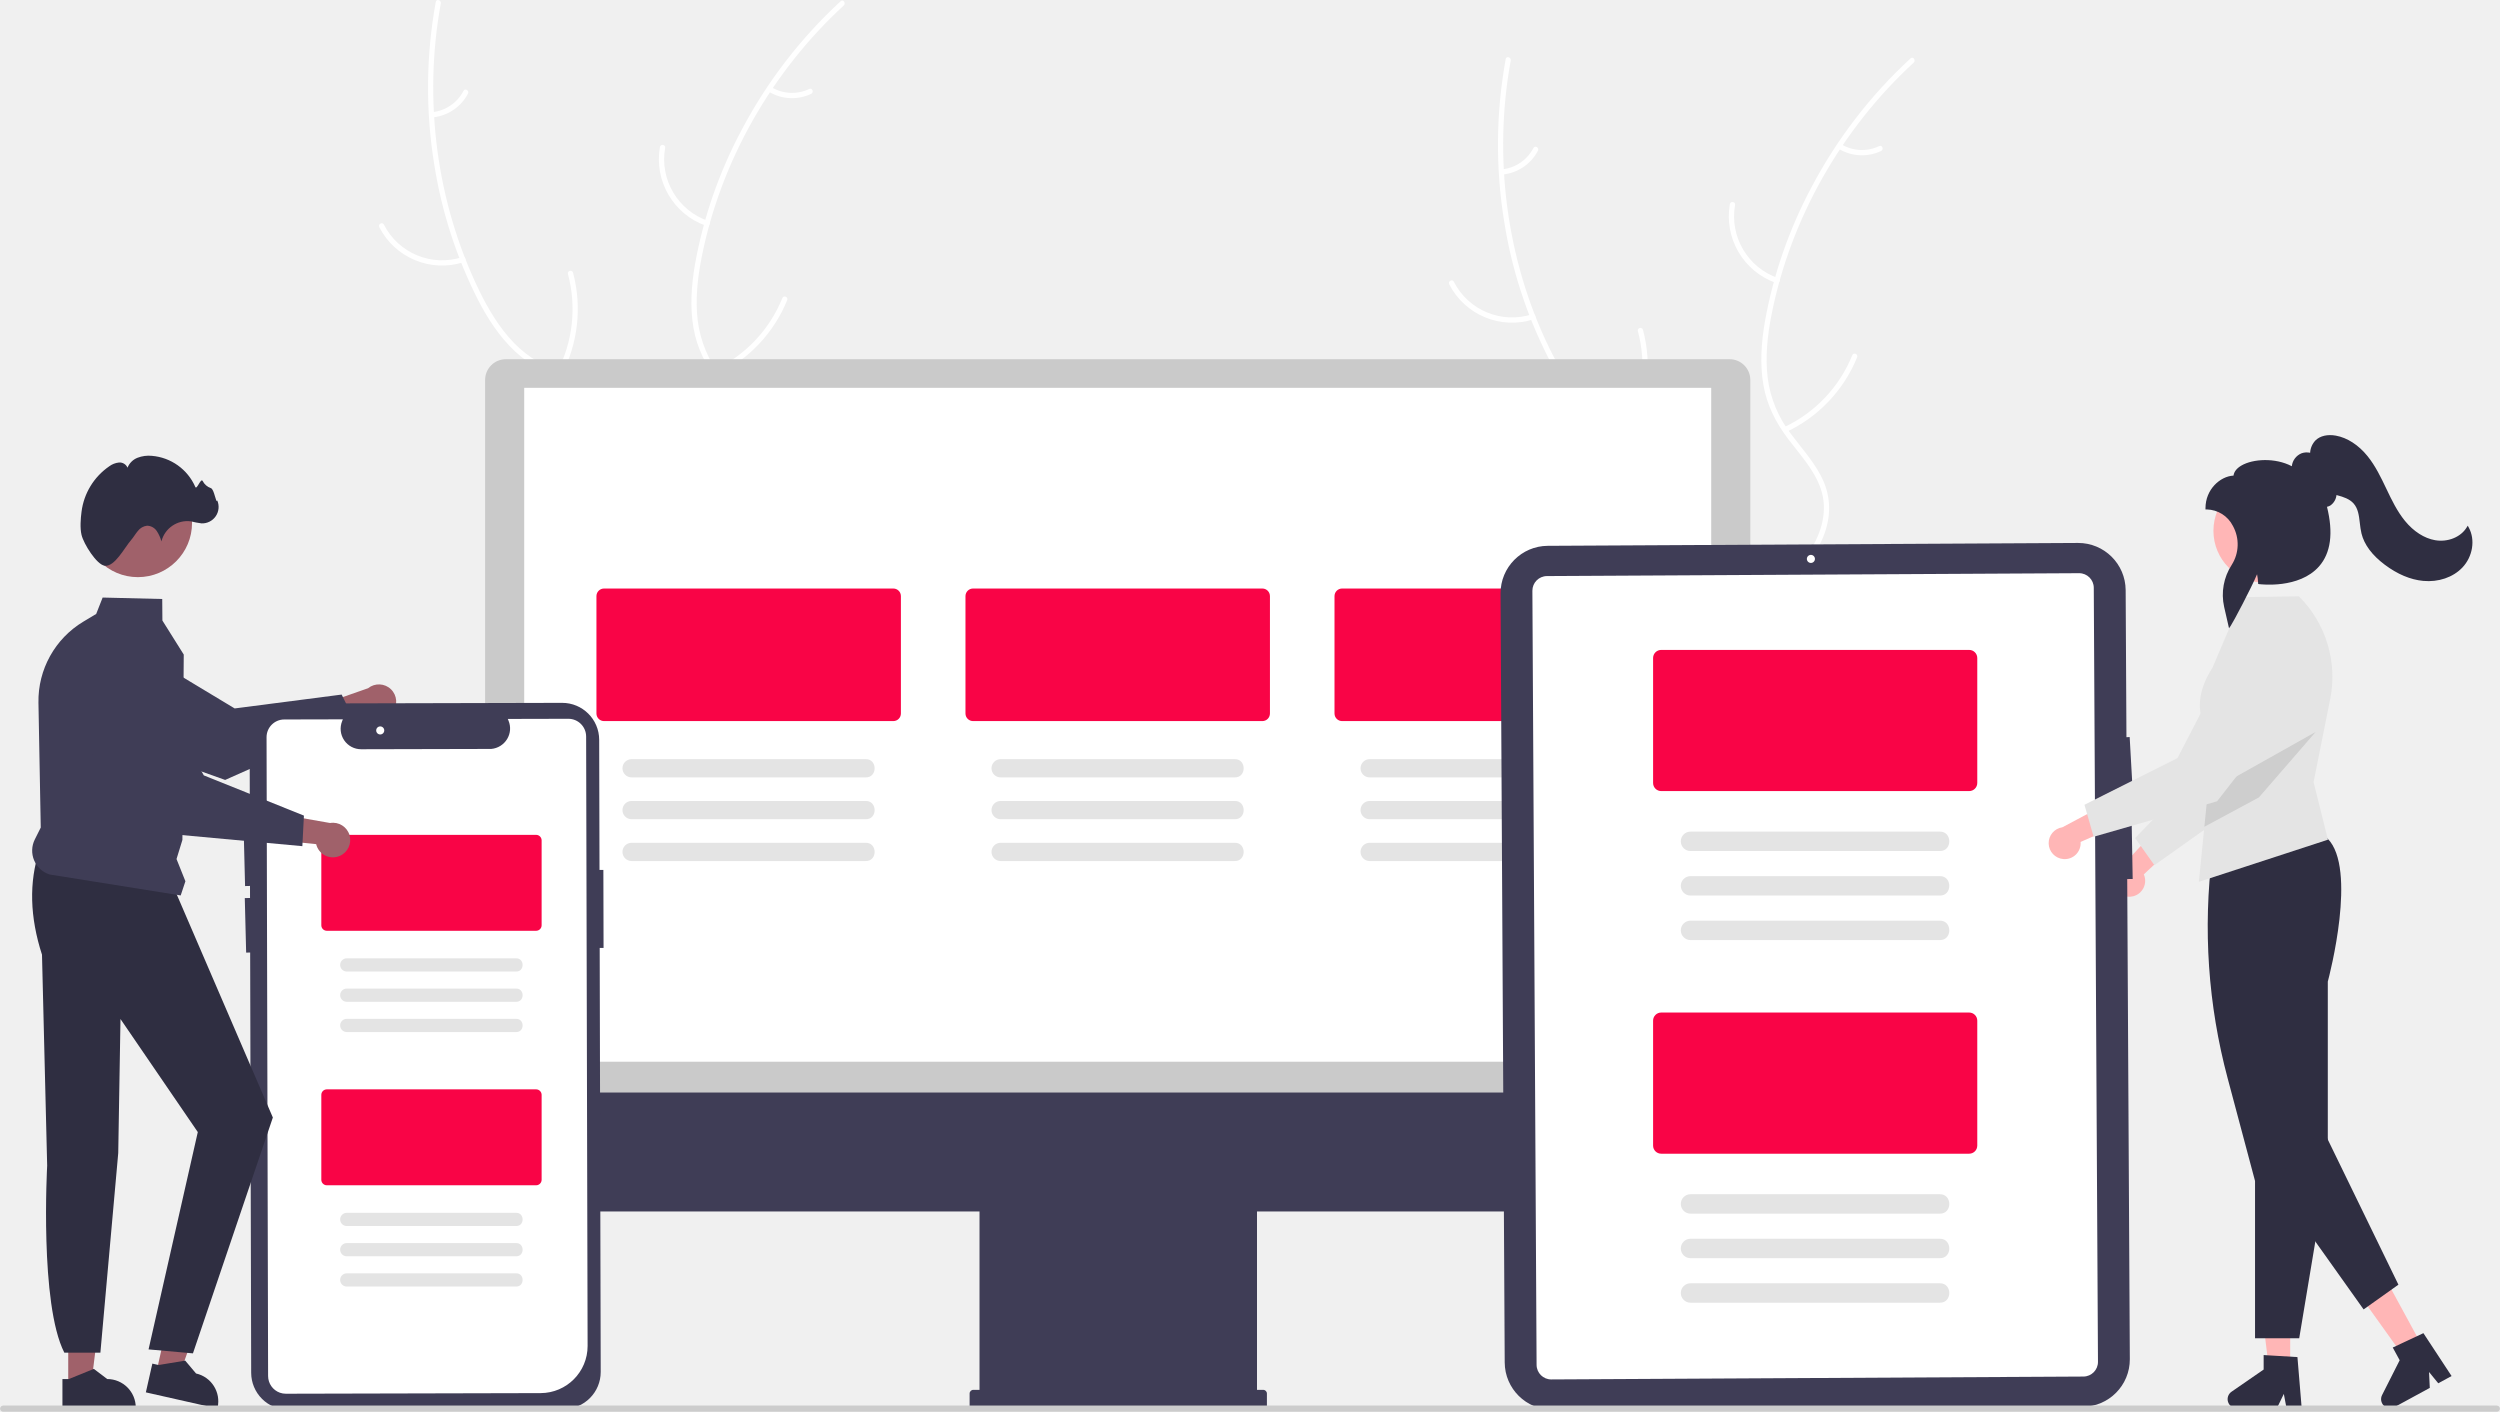
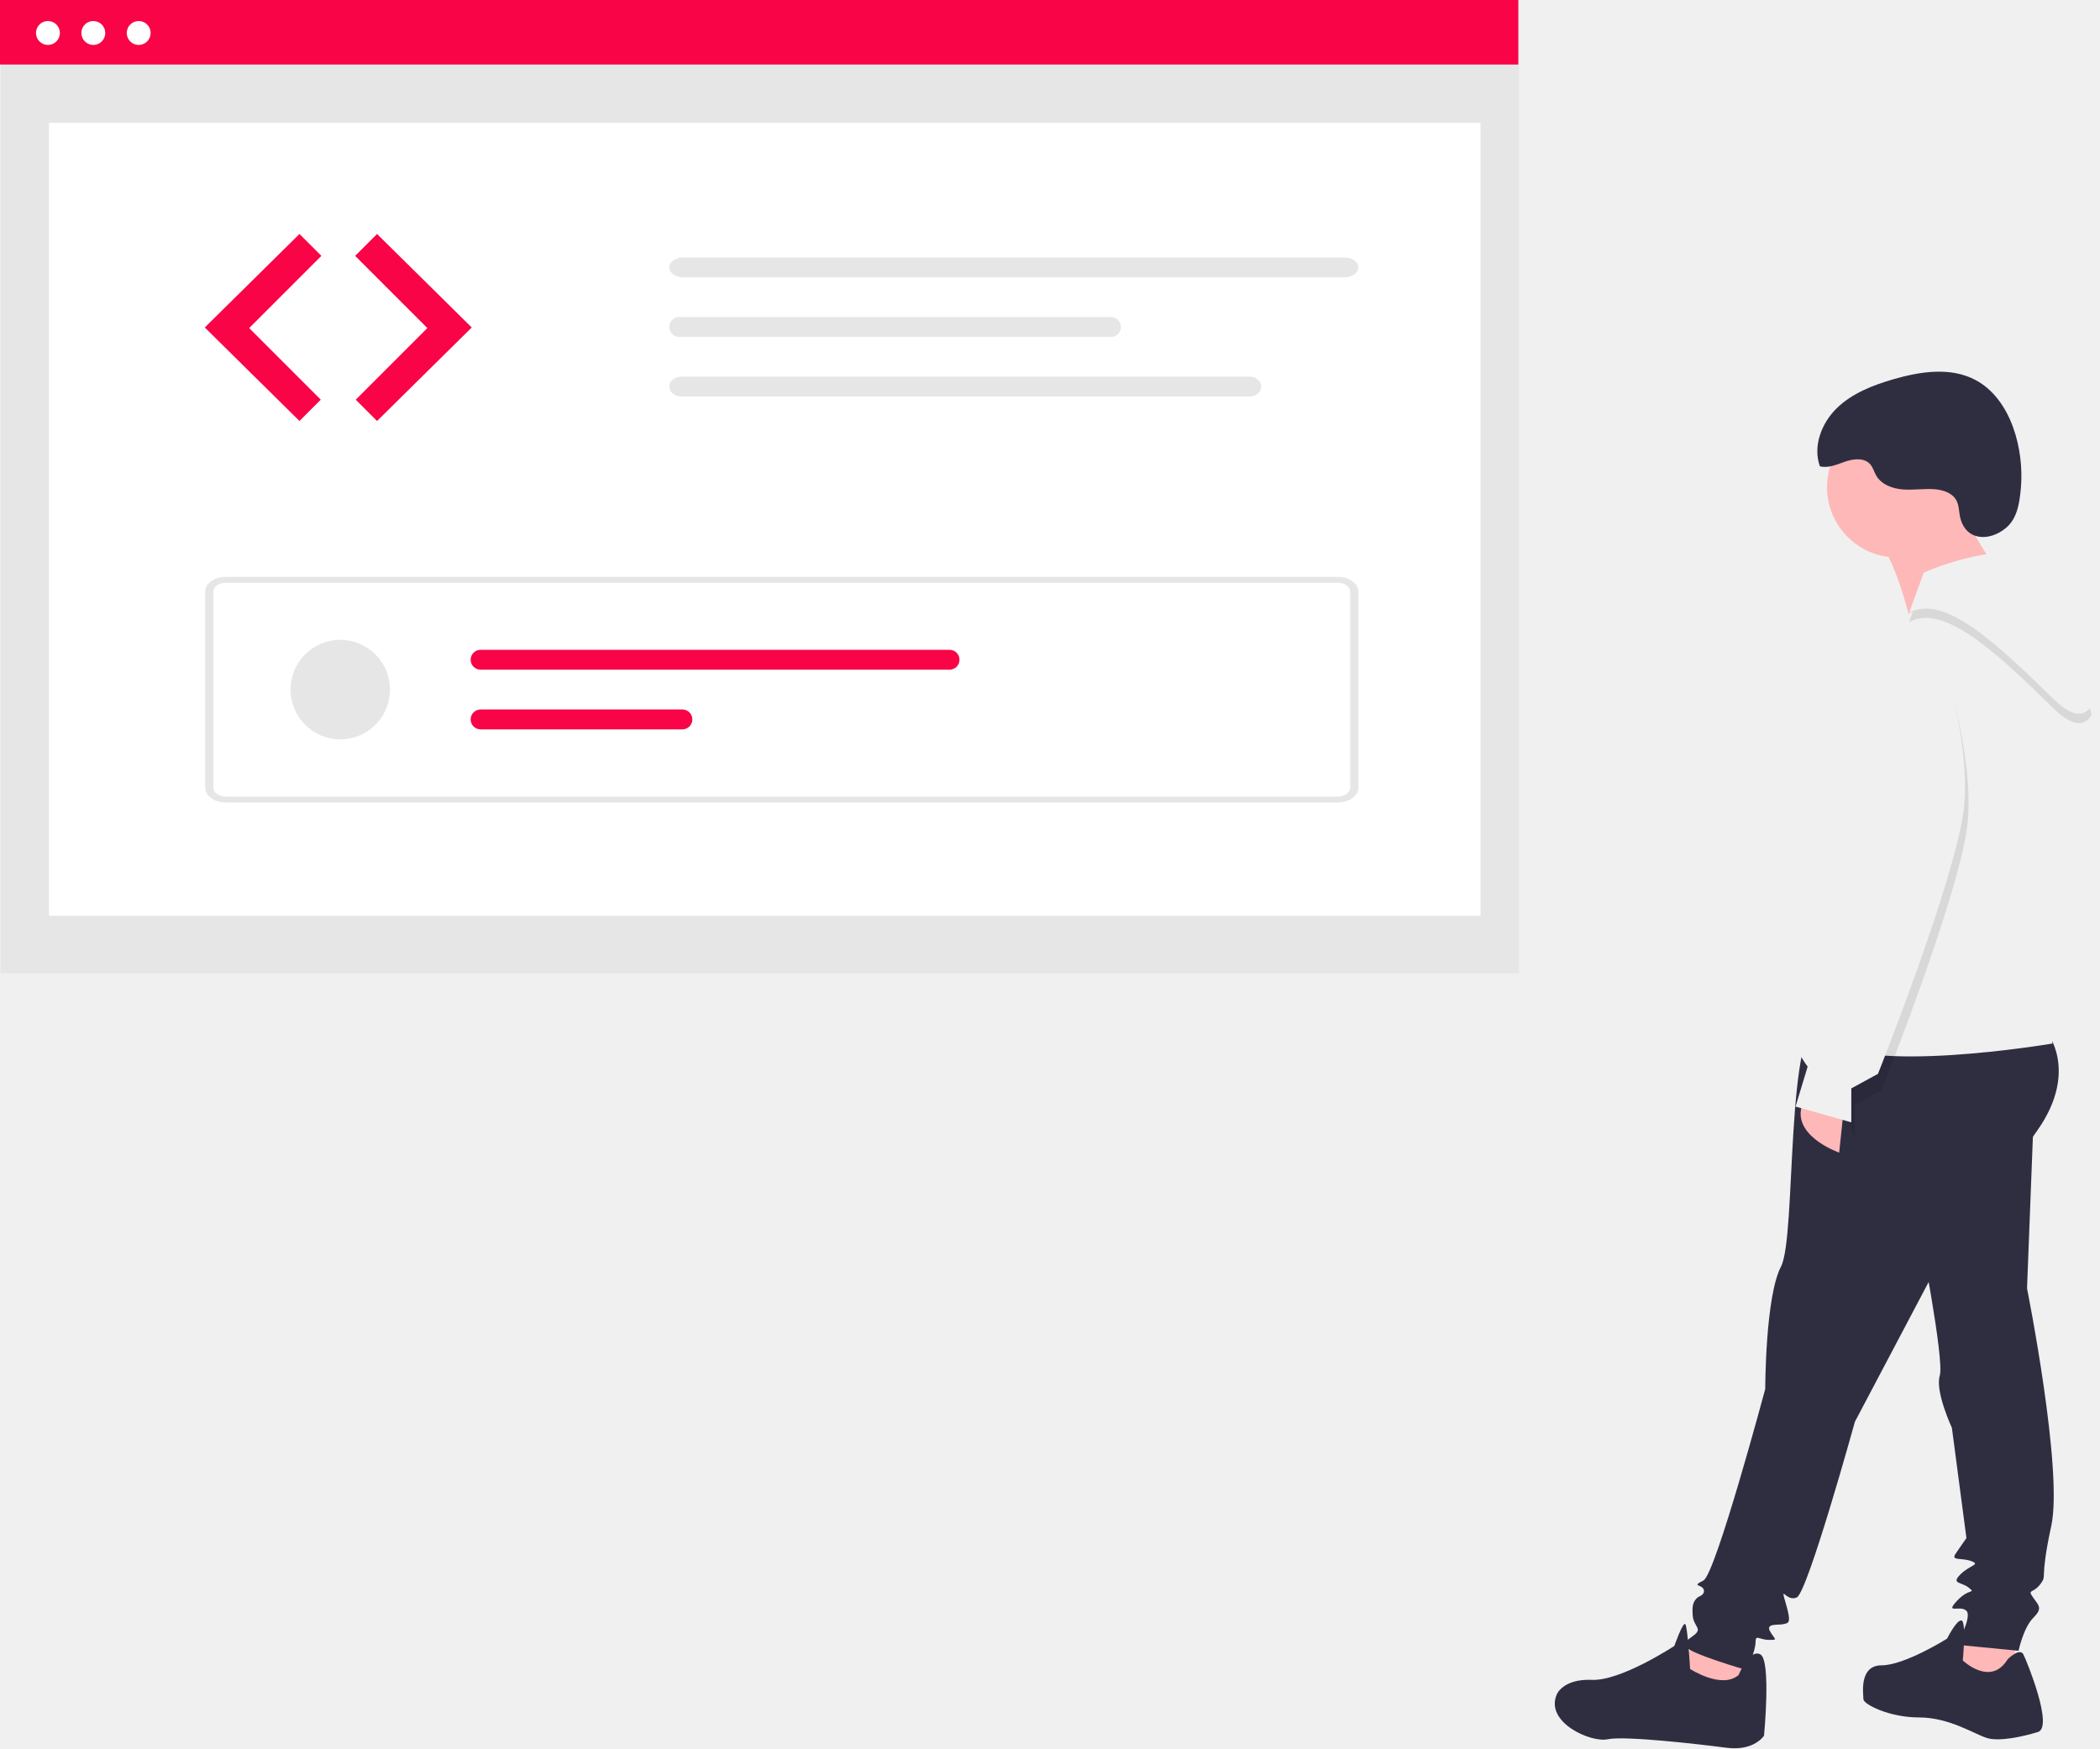
- <svg xmlns="http://www.w3.org/2000/svg" id="fea1fc4e-769a-4b20-9f11-50e93fd8b410" data-name="Layer 1" width="962.675" height="543.621" viewBox="0 0 962.675 543.621">
-   <path d="M940.042,523.326a6.126,6.126,0,0,0,4.134-8.435l15.899-14.87L949.076,497.378l-13.412,14.526a6.159,6.159,0,0,0,4.378,11.422Z" transform="translate(-118.6623 -178.1894)" fill="#ffb6b6" />
-   <path d="M948.255,511.348l-7.415-10.455L968.692,472.087l6.467-45.407a15.445,15.445,0,0,1,20.223-12.458h0a15.461,15.461,0,0,1,9.703,19.569l-16.5,48.954Z" transform="translate(-118.6623 -178.1894)" fill="#e4e4e4" />
-   <polygon points="881.887 526.632 873.656 526.632 869.74 494.882 881.889 494.883 881.887 526.632" fill="#ffb6b6" />
-   <path d="M1004.978,720.451H999.137l-1.043-5.514-2.67,5.514H979.933a3.482,3.482,0,0,1-1.979-6.348l12.371-8.544v-5.575l13.012.777Z" transform="translate(-118.6623 -178.1894)" fill="#2f2e41" />
-   <polygon points="932.67 518.256 925.44 522.19 906.825 496.174 917.496 490.367 932.67 518.256" fill="#ffb6b6" />
-   <path d="M1062.692,708.057l-5.13,2.792-3.551-4.345.29,6.12-13.607,7.404a3.482,3.482,0,0,1-4.772-4.63l6.783-13.418-2.665-4.897,11.801-5.537Z" transform="translate(-118.6623 -178.1894)" fill="#2f2e41" />
-   <path d="M1004.018,693.516H987.007v-60.575l-10.531-39.492a226.076,226.076,0,0,1-5.915-86.689l.015-.119.091-.077c.27-.227,27.224-22.514,44.273-5.465,11.492,11.492.694,52.815.089,55.083v71.236Z" transform="translate(-118.6623 -178.1894)" fill="#2f2e41" />
-   <path d="M1003.976,407.896l-.09-.09-21.69.33-11.58,27.18c-10.72,16.65-.47,26.12.25,27.62l-2.05,20.43-1.32,13.18-2.12,21.22,49.71-16.24-5.53-22.15,6.39-31.95A43.698,43.698,0,0,0,1003.976,407.896Z" transform="translate(-118.6623 -178.1894)" fill="#e4e4e4" />
-   <polygon points="875.207 455.064 910.153 504.218 923.558 494.687 894.373 434.711 875.207 455.064" fill="#2f2e41" />
-   <circle cx="872.352" cy="204.4" r="20.024" fill="#ffb6b6" />
-   <polygon points="891.664 281.866 869.824 307.066 848.834 318.356 850.154 305.176 862.514 298.236 891.664 281.866" opacity="0.1" />
-   <path d="M976.989,420.115l-1.879-8.233a21.161,21.161,0,0,1,2.92-16.179,14.708,14.708,0,0,0,.452-15.007,11.542,11.542,0,0,0-10.056-6.334h-.5v-.5c0-7.18,5.596-12.248,10.798-12.539.188-1.494,1.247-2.833,3.091-3.897,4.405-2.54,12.921-3.09,19.356.294a6.101,6.101,0,0,1,3.766-4.992,6.018,6.018,0,0,1,3.289-.189,7.448,7.448,0,0,1,2.092-4.799c1.776-1.722,4.626-2.376,7.82-1.799,4.386.796,8.708,3.59,12.172,7.868,3.071,3.793,5.203,8.263,7.265,12.586,2.027,4.251,4.124,8.647,7.163,12.37,3.329,4.078,7.454,6.72,11.615,7.439,4.853.84,9.834-1.158,12.113-4.857l.453-.734.412.758c2.561,4.705,1.513,11.17-2.491,15.373-3.591,3.769-9.226,5.689-15.069,5.131-4.947-.47-9.937-2.573-14.831-6.248-4.861-3.65-7.868-7.686-8.936-11.994a32.501,32.501,0,0,1-.642-4.043c-.331-2.849-.643-5.54-2.396-7.52-1.575-1.781-4.012-2.552-6.173-3.135l-.424-.114a5.542,5.542,0,0,1-2.362,4.025,3.998,3.998,0,0,1-1.291.497c2.506,10.085,1.476,17.807-3.065,22.955-7.665,8.691-22.392,6.903-23.016,6.824l-.415-.054-.021-.417a23.242,23.242,0,0,0-.41-3.336c-2.109,5.083-9.206,18.522-10.155,19.878Z" transform="translate(-118.6623 -178.1894)" fill="#2f2e41" />
-   <path d="M269.844,452.448a6.618,6.618,0,0,1-10.136.478l-21.566,9.379,2.101-12.039,20.157-7.061a6.653,6.653,0,0,1,9.444,9.243Z" transform="translate(-118.6623 -178.1894)" fill="#a0616a" />
-   <path d="M255.453,456.207l-50.089,22.312-.107-.038-57.089-20.344a18.804,18.804,0,0,1-8.433-24.393h0a18.784,18.784,0,0,1,26.807-8.35l42.485,25.593,41.197-5.339Z" transform="translate(-118.6623 -178.1894)" fill="#3f3d56" />
-   <path d="M276.438,309.304c-18.936-41.884-18.238-94.975,11.15-130.319A211.783,211.783,0,0,0,363.389,303.067c15.13,11.947,33.202,23.659,37.335,42.488,2.572,11.716-1.073,24.109-7.376,34.314-6.303,10.206-15.088,18.602-23.773,26.875l-.974,2.831C330.809,383.411,295.374,351.188,276.438,309.304Z" transform="translate(-118.6623 -178.1894)" fill="#f0f0f0" />
-   <path d="M288.406,179.496c-6.763,37.034-1.739,76.468,14.7,110.398,3.554,7.336,7.798,14.468,13.479,20.367a44.709,44.709,0,0,0,20.299,11.901c7.147,2.087,14.7,3.394,21.216,7.182,6.868,3.993,11.13,10.692,12.79,18.375,2.032,9.4.564,18.97-1.196,28.278-1.954,10.335-4.148,21.039-1.316,31.428.343,1.259-1.63,1.718-1.973.461-4.927-18.076,4.652-35.903,3.313-54.077-.625-8.48-3.809-16.823-11.08-21.736-6.358-4.296-14.145-5.651-21.401-7.701-7.618-2.153-14.46-5.442-20.281-10.897-5.955-5.58-10.487-12.562-14.213-19.774a175.619,175.619,0,0,1-16.873-52.231,184.227,184.227,0,0,1,.598-62.572c.234-1.279,2.168-.673,1.936.598Z" transform="translate(-118.6623 -178.1894)" fill="#fff" />
-   <path d="M297.181,279.148a27.158,27.158,0,0,1-32.472-13.503c-.589-1.163,1.19-2.133,1.78-.969a25.148,25.148,0,0,0,30.231,12.499c1.24-.404,1.693,1.571.461,1.973Z" transform="translate(-118.6623 -178.1894)" fill="#fff" />
-   <path d="M333.121,321.582a52.346,52.346,0,0,0,4.234-37.912c-.339-1.26,1.635-1.719,1.973-.461a54.447,54.447,0,0,1-4.486,39.442c-.611,1.154-2.329.079-1.721-1.069Z" transform="translate(-118.6623 -178.1894)" fill="#fff" />
-   <path d="M285.106,221.389a15.373,15.373,0,0,0,12.047-8.225c.596-1.161,2.313-.085,1.721,1.069a17.227,17.227,0,0,1-13.307,9.129,1.047,1.047,0,0,1-1.217-.756,1.018,1.018,0,0,1,.756-1.217Z" transform="translate(-118.6623 -178.1894)" fill="#fff" />
-   <path d="M443.219,179.395c-.352.736-.704,1.472-1.047,2.222a202.452,202.452,0,0,0-11.557,30.74c-.246.811-.483,1.637-.705,2.454a213.431,213.431,0,0,0-6.483,78.311,207.267,207.267,0,0,0,5.623,30.986c3.671,14.047,8.768,28.985,7.618,43.011a35.555,35.555,0,0,1-.582,4.362L372.131,410.546c-.19.016-.372.047-.562.063l-2.482,1.676c-.174-.515-.343-1.053-.516-1.568-.102-.298-.19-.605-.292-.904-.063-.202-.126-.404-.195-.582-.021-.067-.042-.135-.055-.187-.069-.178-.114-.351-.174-.515q-1.43-4.506-2.802-9.048c-.009-.015-.009-.015-.004-.038-6.909-23.088-11.951-46.956-13.21-70.83-.038-.718-.085-1.451-.093-2.187a197.78,197.78,0,0,1,1.115-32.256,174.847,174.847,0,0,1,2.994-17.436,145.397,145.397,0,0,1,16.844-42.224c15.541-26.122,39.263-46.982,68.296-54.557C441.738,179.759,442.467,179.574,443.219,179.395Z" transform="translate(-118.6623 -178.1894)" fill="#f0f0f0" />
-   <path d="M443.571,180.295c-27.697,25.498-47.428,60.009-54.73,96.997-1.579,7.997-2.485,16.246-1.5,24.378a44.709,44.709,0,0,0,9.042,21.723c4.45,5.97,9.694,11.56,12.616,18.508,3.08,7.323,2.449,15.238-.851,22.372-4.037,8.729-10.97,15.486-17.98,21.858-7.783,7.075-15.979,14.301-19.973,24.302-.484,1.212-2.336.39-1.853-.82,6.949-17.399,25.331-25.866,35.203-41.182,4.607-7.147,7.087-15.726,4.24-24.026-2.49-7.259-7.892-13.028-12.451-19.034-4.786-6.306-8.269-13.051-9.633-20.911-1.395-8.041-.81-16.343.557-24.346a175.619,175.619,0,0,1,17.975-51.862,184.227,184.227,0,0,1,38.15-49.6c.957-.881,2.136.768,1.186,1.643Z" transform="translate(-118.6623 -178.1894)" fill="#fff" />
-   <path d="M390.58,265.144a27.158,27.158,0,0,1-17.797-30.332c.23-1.283,2.234-.987,2.004.298a25.148,25.148,0,0,0,16.613,28.181c1.233.424.406,2.274-.82,1.853Z" transform="translate(-118.6623 -178.1894)" fill="#fff" />
-   <path d="M393.728,320.664a52.346,52.346,0,0,0,26.207-27.721c.488-1.21,2.34-.389,1.853.82a54.447,54.447,0,0,1-27.329,28.791c-1.183.554-1.907-1.339-.73-1.89Z" transform="translate(-118.6623 -178.1894)" fill="#fff" />
-   <path d="M415.714,211.757a15.373,15.373,0,0,0,14.571.686c1.175-.568,1.898,1.325.73,1.89a17.227,17.227,0,0,1-16.121-.723,1.047,1.047,0,0,1-.516-1.336,1.018,1.018,0,0,1,1.336-.516Z" transform="translate(-118.6623 -178.1894)" fill="#fff" />
-   <path d="M688.438,331.304c-18.936-41.884-18.238-94.975,11.15-130.319A211.783,211.783,0,0,0,775.389,325.067c15.13,11.947,33.202,23.659,37.335,42.488,2.572,11.716-1.073,24.109-7.376,34.314-6.303,10.206-15.088,18.602-23.773,26.875l-.974,2.831C742.809,405.411,707.374,373.188,688.438,331.304Z" transform="translate(-118.6623 -178.1894)" fill="#f0f0f0" />
-   <path d="M700.406,201.496c-6.763,37.034-1.739,76.468,14.7,110.398,3.554,7.336,7.798,14.468,13.479,20.367a44.709,44.709,0,0,0,20.299,11.901c7.147,2.087,14.7,3.394,21.216,7.182,6.868,3.993,11.13,10.692,12.79,18.375,2.032,9.4.564,18.97-1.196,28.278-1.954,10.335-4.148,21.039-1.316,31.428.343,1.259-1.63,1.718-1.973.461-4.927-18.076,4.652-35.903,3.313-54.077-.625-8.48-3.809-16.823-11.08-21.736-6.358-4.296-14.145-5.651-21.401-7.701-7.618-2.153-14.46-5.442-20.281-10.897-5.955-5.58-10.487-12.562-14.213-19.774a175.619,175.619,0,0,1-16.873-52.231,184.227,184.227,0,0,1,.598-62.572c.234-1.279,2.168-.673,1.936.598Z" transform="translate(-118.6623 -178.1894)" fill="#fff" />
-   <path d="M709.181,301.148a27.158,27.158,0,0,1-32.472-13.503c-.589-1.163,1.19-2.133,1.78-.969a25.148,25.148,0,0,0,30.231,12.499c1.24-.404,1.693,1.571.461,1.973Z" transform="translate(-118.6623 -178.1894)" fill="#fff" />
-   <path d="M745.121,343.582a52.346,52.346,0,0,0,4.234-37.912c-.339-1.26,1.635-1.719,1.973-.461a54.447,54.447,0,0,1-4.486,39.442c-.611,1.154-2.329.079-1.721-1.069Z" transform="translate(-118.6623 -178.1894)" fill="#fff" />
-   <path d="M697.106,243.389a15.373,15.373,0,0,0,12.047-8.225c.596-1.161,2.313-.085,1.721,1.069a17.227,17.227,0,0,1-13.307,9.129,1.047,1.047,0,0,1-1.217-.756,1.018,1.018,0,0,1,.756-1.217Z" transform="translate(-118.6623 -178.1894)" fill="#fff" />
-   <path d="M855.219,201.395c-.352.736-.704,1.472-1.047,2.222a202.452,202.452,0,0,0-11.557,30.74c-.246.811-.483,1.637-.705,2.454a213.431,213.431,0,0,0-6.483,78.311,207.267,207.267,0,0,0,5.623,30.986c3.671,14.047,8.768,28.985,7.618,43.011a35.555,35.555,0,0,1-.582,4.362L784.131,432.546c-.19.016-.372.047-.562.063l-2.482,1.676c-.174-.515-.343-1.053-.516-1.568-.102-.298-.19-.605-.292-.904-.063-.202-.126-.404-.195-.582-.021-.067-.042-.135-.055-.187-.069-.178-.114-.351-.174-.515q-1.43-4.506-2.802-9.048c-.009-.015-.009-.015-.004-.038-6.909-23.088-11.951-46.956-13.21-70.83-.038-.718-.085-1.451-.093-2.187a197.78,197.78,0,0,1,1.115-32.256,174.847,174.847,0,0,1,2.994-17.436,145.397,145.397,0,0,1,16.844-42.224c15.541-26.122,39.263-46.982,68.296-54.557C853.738,201.759,854.467,201.574,855.219,201.395Z" transform="translate(-118.6623 -178.1894)" fill="#f0f0f0" />
-   <path d="M855.571,202.295c-27.697,25.498-47.428,60.009-54.73,96.997-1.579,7.997-2.485,16.246-1.5,24.378a44.709,44.709,0,0,0,9.042,21.723c4.45,5.97,9.694,11.56,12.616,18.508,3.08,7.323,2.449,15.238-.851,22.372-4.037,8.729-10.97,15.486-17.98,21.858-7.783,7.075-15.979,14.301-19.973,24.302-.484,1.212-2.336.39-1.853-.82,6.949-17.399,25.331-25.866,35.203-41.182,4.607-7.147,7.087-15.726,4.24-24.026-2.49-7.259-7.892-13.028-12.451-19.034-4.786-6.306-8.269-13.051-9.633-20.911-1.395-8.041-.81-16.343.557-24.346a175.619,175.619,0,0,1,17.975-51.862,184.227,184.227,0,0,1,38.15-49.6c.957-.881,2.136.768,1.186,1.643Z" transform="translate(-118.6623 -178.1894)" fill="#fff" />
-   <path d="M802.58,287.144a27.158,27.158,0,0,1-17.797-30.332c.23-1.283,2.234-.987,2.004.298a25.148,25.148,0,0,0,16.613,28.181c1.233.424.406,2.274-.82,1.853Z" transform="translate(-118.6623 -178.1894)" fill="#fff" />
-   <path d="M805.728,342.664a52.346,52.346,0,0,0,26.207-27.721c.488-1.21,2.34-.389,1.853.82a54.447,54.447,0,0,1-27.329,28.791c-1.183.554-1.907-1.339-.73-1.89Z" transform="translate(-118.6623 -178.1894)" fill="#fff" />
-   <path d="M827.714,233.757a15.373,15.373,0,0,0,14.571.686c1.175-.568,1.898,1.325.73,1.89a17.227,17.227,0,0,1-16.121-.723,1.047,1.047,0,0,1-.516-1.336,1.018,1.018,0,0,1,1.336-.516Z" transform="translate(-118.6623 -178.1894)" fill="#fff" />
-   <path d="M305.468,606.529H792.649V324.481a7.98,7.98,0,0,0-7.971-7.971H313.439a7.98,7.98,0,0,0-7.971,7.971Z" transform="translate(-118.6623 -178.1894)" fill="#cacaca" />
-   <rect x="201.858" y="149.345" width="457.077" height="259.491" fill="#fff" />
-   <path d="M305.044,598.897v34.805a10.987,10.987,0,0,0,10.987,10.987H495.846v68.689h-2.389a1.427,1.427,0,0,0-1.427,1.427V719.583a1.427,1.427,0,0,0,1.427,1.427H605.084A1.427,1.427,0,0,0,606.511,719.583v-4.778a1.427,1.427,0,0,0-1.427-1.427h-2.389V644.69H782.51a10.987,10.987,0,0,0,10.987-10.987v-34.805Z" transform="translate(-118.6623 -178.1894)" fill="#3f3d56" />
-   <path d="M462.649,455.862H351.262a2.931,2.931,0,0,1-2.928-2.928V407.739a2.931,2.931,0,0,1,2.928-2.928h111.386a2.931,2.931,0,0,1,2.928,2.928v45.196A2.931,2.931,0,0,1,462.649,455.862Z" transform="translate(-118.6623 -178.1894)" fill="#f90446" />
-   <path d="M452.043,477.543H361.868a3.513,3.513,0,0,1,0-7.027h90.174C456.574,470.453,456.619,477.607,452.043,477.543Z" transform="translate(-118.6623 -178.1894)" fill="#e4e4e4" />
-   <path d="M452.043,493.645H361.868a3.513,3.513,0,0,1,0-7.027h90.174C456.574,486.556,456.619,493.709,452.043,493.645Z" transform="translate(-118.6623 -178.1894)" fill="#e4e4e4" />
-   <path d="M452.043,509.748H361.868a3.513,3.513,0,0,1,0-7.027h90.174C456.574,502.658,456.619,509.812,452.043,509.748Z" transform="translate(-118.6623 -178.1894)" fill="#e4e4e4" />
-   <path d="M604.752,455.862H493.365a2.931,2.931,0,0,1-2.928-2.928V407.739a2.931,2.931,0,0,1,2.928-2.928h111.386a2.931,2.931,0,0,1,2.928,2.928v45.196A2.931,2.931,0,0,1,604.752,455.862Z" transform="translate(-118.6623 -178.1894)" fill="#f90446" />
-   <path d="M594.146,477.543H503.971a3.513,3.513,0,0,1,0-7.027h90.174C598.676,470.453,598.722,477.607,594.146,477.543Z" transform="translate(-118.6623 -178.1894)" fill="#e4e4e4" />
-   <path d="M594.146,493.645H503.971a3.513,3.513,0,0,1,0-7.027h90.174C598.676,486.556,598.722,493.709,594.146,493.645Z" transform="translate(-118.6623 -178.1894)" fill="#e4e4e4" />
-   <path d="M594.146,509.748H503.971a3.513,3.513,0,0,1,0-7.027h90.174C598.676,502.658,598.722,509.812,594.146,509.748Z" transform="translate(-118.6623 -178.1894)" fill="#e4e4e4" />
-   <path d="M746.854,455.862H635.468a2.931,2.931,0,0,1-2.928-2.928V407.739a2.931,2.931,0,0,1,2.928-2.928h111.386a2.931,2.931,0,0,1,2.928,2.928v45.196A2.931,2.931,0,0,1,746.854,455.862Z" transform="translate(-118.6623 -178.1894)" fill="#f90446" />
-   <path d="M736.248,477.543H646.074a3.513,3.513,0,0,1,0-7.027h90.174C740.779,470.453,740.825,477.607,736.248,477.543Z" transform="translate(-118.6623 -178.1894)" fill="#e4e4e4" />
-   <path d="M736.248,493.645H646.074a3.513,3.513,0,0,1,0-7.027h90.174C740.779,486.556,740.825,493.709,736.248,493.645Z" transform="translate(-118.6623 -178.1894)" fill="#e4e4e4" />
-   <path d="M736.248,509.748H646.074a3.513,3.513,0,0,1,0-7.027h90.174C740.779,502.658,740.825,509.812,736.248,509.748Z" transform="translate(-118.6623 -178.1894)" fill="#e4e4e4" />
-   <path d="M937.189,405.421l.304,56.649,1.242-.07,1.18,20.973-2.305.126.064,12.6,1.845-.036.374,20.991-2.101.038,1.001,184.856a18.274,18.274,0,0,1-18.156,18.356L716.437,721.01a18.272,18.272,0,0,1-18.356-18.156L696.478,406.727a18.274,18.274,0,0,1,18.156-18.356l204.199-1.107A18.281,18.281,0,0,1,937.189,405.421Z" transform="translate(-118.6623 -178.1894)" fill="#3f3d56" />
-   <path d="M920.932,708.258,716.014,709.369a5.634,5.634,0,0,1-5.658-5.597l-1.617-298.095a5.634,5.634,0,0,1,5.597-5.658l204.918-1.111a5.634,5.634,0,0,1,5.658,5.597l1.617,298.095A5.634,5.634,0,0,1,920.932,708.258Z" transform="translate(-118.6623 -178.1894)" fill="#fff" />
-   <circle cx="697.324" cy="215.221" r="1.553" fill="#fff" />
-   <path d="M876.934,482.811h-118.6a3.121,3.121,0,0,1-3.117-3.117V431.571a3.121,3.121,0,0,1,3.117-3.117h118.6a3.121,3.121,0,0,1,3.117,3.117v48.123A3.121,3.121,0,0,1,876.934,482.811Z" transform="translate(-118.6623 -178.1894)" fill="#f90446" />
-   <path d="M865.641,505.896H769.627a3.741,3.741,0,0,1,0-7.482h96.014C870.466,498.347,870.514,505.964,865.641,505.896Z" transform="translate(-118.6623 -178.1894)" fill="#e4e4e4" />
-   <path d="M865.641,523.042H769.627a3.741,3.741,0,0,1,0-7.482h96.014C870.466,515.493,870.514,523.11,865.641,523.042Z" transform="translate(-118.6623 -178.1894)" fill="#e4e4e4" />
-   <path d="M865.641,540.187H769.627a3.741,3.741,0,0,1,0-7.482h96.014C870.466,532.638,870.514,540.255,865.641,540.187Z" transform="translate(-118.6623 -178.1894)" fill="#e4e4e4" />
-   <path d="M876.934,622.446h-118.6a3.121,3.121,0,0,1-3.117-3.117V571.206a3.121,3.121,0,0,1,3.117-3.117h118.6a3.121,3.121,0,0,1,3.117,3.117v48.123A3.121,3.121,0,0,1,876.934,622.446Z" transform="translate(-118.6623 -178.1894)" fill="#f90446" />
-   <path d="M865.641,645.531H769.627a3.741,3.741,0,0,1,0-7.482h96.014C870.466,637.982,870.514,645.599,865.641,645.531Z" transform="translate(-118.6623 -178.1894)" fill="#e4e4e4" />
-   <path d="M865.641,662.676H769.627a3.741,3.741,0,0,1,0-7.482h96.014C870.466,655.127,870.514,662.744,865.641,662.676Z" transform="translate(-118.6623 -178.1894)" fill="#e4e4e4" />
-   <path d="M865.641,679.822H769.627a3.741,3.741,0,0,1,0-7.482h96.014C870.466,672.273,870.514,679.89,865.641,679.822Z" transform="translate(-118.6623 -178.1894)" fill="#e4e4e4" />
-   <path d="M349.98,706.464l-.394-163.254,1.488-.004-.072-30.027-1.488.004-.122-50.124A14.255,14.255,0,0,0,335.102,448.838l-106.086.256a14.256,14.256,0,0,0-14.222,14.29l.084,34.95-2.37.059.524,20.993,1.898-.047.011,4.632-2.019.05.524,20.993,1.547-.039.391,161.812a14.23,14.23,0,0,0,14.29,14.222l106.085-.256A14.273,14.273,0,0,0,349.98,706.464Z" transform="translate(-118.6623 -178.1894)" fill="#3f3d56" />
-   <path d="M226.429,714.477a6.845,6.845,0,0,1-4.531-6.42l-.594-245.973a6.831,6.831,0,0,1,6.814-6.847l22.572-.054-.28.689a7.874,7.874,0,0,0,7.316,10.83l50.093-.121a7.974,7.974,0,0,0,6.121-3.801,7.808,7.808,0,0,0,.544-7.063l-.283-.688,23.315-.057a6.84,6.84,0,0,1,6.848,6.815l.567,234.679a18.147,18.147,0,0,1-18.083,18.169l-98.104.237A6.841,6.841,0,0,1,226.429,714.477Z" transform="translate(-118.6623 -178.1894)" fill="#fff" />
-   <circle cx="146.413" cy="281.27" r="1.553" fill="#fff" />
-   <path d="M325.108,536.607h-80.598a2.121,2.121,0,0,1-2.118-2.118V501.786a2.121,2.121,0,0,1,2.118-2.118h80.598a2.121,2.121,0,0,1,2.118,2.118v32.703A2.121,2.121,0,0,1,325.108,536.607Z" transform="translate(-118.6623 -178.1894)" fill="#f90446" />
-   <path d="M317.433,552.295H252.184a2.542,2.542,0,1,1,0-5.084H317.433C320.712,547.165,320.744,552.341,317.433,552.295Z" transform="translate(-118.6623 -178.1894)" fill="#e4e4e4" />
-   <path d="M317.433,563.947H252.184a2.542,2.542,0,1,1,0-5.084H317.433C320.712,558.817,320.744,563.993,317.433,563.947Z" transform="translate(-118.6623 -178.1894)" fill="#e4e4e4" />
-   <path d="M317.433,575.598H252.184a2.542,2.542,0,1,1,0-5.084H317.433C320.712,570.468,320.744,575.645,317.433,575.598Z" transform="translate(-118.6623 -178.1894)" fill="#e4e4e4" />
-   <path d="M325.108,634.607h-80.598a2.121,2.121,0,0,1-2.118-2.118V599.786a2.121,2.121,0,0,1,2.118-2.118h80.598a2.121,2.121,0,0,1,2.118,2.118v32.703A2.121,2.121,0,0,1,325.108,634.607Z" transform="translate(-118.6623 -178.1894)" fill="#f90446" />
-   <path d="M317.433,650.295H252.184a2.542,2.542,0,1,1,0-5.084H317.433C320.712,645.165,320.744,650.341,317.433,650.295Z" transform="translate(-118.6623 -178.1894)" fill="#e4e4e4" />
-   <path d="M317.433,661.947H252.184a2.542,2.542,0,1,1,0-5.084H317.433C320.712,656.817,320.744,661.993,317.433,661.947Z" transform="translate(-118.6623 -178.1894)" fill="#e4e4e4" />
-   <path d="M317.433,673.598H252.184a2.542,2.542,0,1,1,0-5.084H317.433C320.712,668.468,320.744,673.645,317.433,673.598Z" transform="translate(-118.6623 -178.1894)" fill="#e4e4e4" />
-   <polygon points="26.276 533.887 35.034 533.886 39.2 500.107 26.274 500.107 26.276 533.887" fill="#a0616a" />
-   <path d="M142.704,709.217l2.465-0,9.624-3.914,5.158,3.913h.001a10.992,10.992,0,0,1,10.991,10.991v.357l-28.238.001Z" transform="translate(-118.6623 -178.1894)" fill="#2f2e41" />
-   <polygon points="60.214 528.368 68.756 530.297 80.261 498.265 67.653 495.418 60.214 528.368" fill="#a0616a" />
-   <path d="M177.327,703.276l2.405.543,10.25-1.698,4.169,4.953.001 0A10.992,10.992,0,0,1,202.451,720.217l-.079.348-27.545-6.219Z" transform="translate(-118.6623 -178.1894)" fill="#2f2e41" />
-   <path d="M133.846,505.566c-4.106,12.384-3.672,25.826.987,40.253l1.992,81.228s-2.967,53.268,6.608,72.012h13.886l6.875-76.877.863-51.6L194.828,614.115,175.866,697.803l17.091,1.528,30.77-90.82-37.964-88.111Z" transform="translate(-118.6623 -178.1894)" fill="#2f2e41" />
-   <path d="M188.239,523.001l-50.493-8.077a9.638,9.638,0,0,1-5.68-13.49l2.29-4.58-.889-48.121a35.646,35.646,0,0,1,17.307-31.181l4.924-2.944,2.488-6.319,22.946.56.067,8.288,8.218,13.104-0.0.054-.516,71.322-2.265,7.36,3.424,8.561Z" transform="translate(-118.6623 -178.1894)" fill="#3f3d56" />
-   <circle cx="53.098" cy="201.393" r="20.849" fill="#a0616a" />
-   <path d="M150.05,384.127c-.622-2.62-.336-6.306.015-8.944a25.035,25.035,0,0,1,10.596-17.384,7.633,7.633,0,0,1,3.802-1.511,3.282,3.282,0,0,1,3.3,1.996,6.842,6.842,0,0,1,3.86-3.828,12.058,12.058,0,0,1,5.494-.74,20.08,20.08,0,0,1,16.752,11.975c.557,1.323,2.112-3.564,2.818-2.314a5.557,5.557,0,0,0,3.151,2.769c1.383.386,1.944,6.082,2.488,4.754a6.332,6.332,0,0,1-6.053,8.829,34.87,34.87,0,0,1-4.143-.793,10.329,10.329,0,0,0-11.309,7.731,13.685,13.685,0,0,0-1.8-4.006,4.632,4.632,0,0,0-3.716-2.042,5.204,5.204,0,0,0-3.576,2.056c-.918,1.078-1.607,2.335-2.532,3.407-2.713,3.145-6.383,10.48-10.249,9.945C155.898,395.606,150.899,387.704,150.05,384.127Z" transform="translate(-118.6623 -178.1894)" fill="#2f2e41" />
-   <path d="M249.482,507.783a6.618,6.618,0,0,1-9.075-4.54l-23.398-2.364,7.719-9.474,21.035,3.697a6.653,6.653,0,0,1,3.718,12.68Z" transform="translate(-118.6623 -178.1894)" fill="#a0616a" />
-   <path d="M235.091,504.024l-54.603-5.031-.075-.086L140.563,453.245a18.804,18.804,0,0,1,4.572-25.401h0a18.784,18.784,0,0,1,27.466,5.824l24.545,43.099,38.547,15.488Z" transform="translate(-118.6623 -178.1894)" fill="#3f3d56" />
-   <path d="M1080.147,721.811H119.853a1.191,1.191,0,0,1,0-2.381h960.294a1.191,1.191,0,0,1,0,2.381Z" transform="translate(-118.6623 -178.1894)" fill="#ccc" />
-   <path d="M913.146,508.986a6.126,6.126,0,0,0,6.692-6.592l19.924-8.771-9.505-6.134-17.463,9.27a6.159,6.159,0,0,0,.352,12.227Z" transform="translate(-118.6623 -178.1894)" fill="#ffb6b6" />
-   <path d="M924.861,500.401l-3.538-12.319L957.137,470.113l21.127-40.709a15.445,15.445,0,0,1,23.206-5.065h0a15.461,15.461,0,0,1,2.681,21.677l-31.768,40.737Z" transform="translate(-118.6623 -178.1894)" fill="#e4e4e4" />
+ <svg xmlns="http://www.w3.org/2000/svg" data-name="Layer 1" width="845.724" height="704.031" viewBox="0 0 845.724 704.031">
+   <g id="f1503154-f50a-4680-8aa4-587be41cac87" data-name="Group 2">
+     <path id="a9e5a31c-10e6-4175-9779-4994367672f7-201" data-name="Path 4" d="M880.724,762.754l-1.464,19.525-29.773-9.762,12.2-14.643Z" transform="translate(-177.1378 -97.98434)" fill="#feb8b8" />
+     <path id="f499a4aa-6a35-40fc-8432-e4c7ab26d048-202" data-name="Path 5" d="M989.083,756.409l-1.467,19.035-16.595,2.441-9.762-9.274,11.226-18.06Z" transform="translate(-177.1378 -97.98434)" fill="#feb8b8" />
+     <path id="fb70bf31-eafd-4d8a-8310-5130d8d104e1-203" data-name="Path 6" d="M1001.285,513.336s13.179,15.619-3.417,39.536-36.607,47.346-36.607,47.346l-37.1,70.286s-19.036,68.822-23.429,70.774-6.833-5.857-4.393,2.44.976,7.81-.976,8.3-7.321-.488-5.369,2.929,3.417,3.417-.488,3.417-5.369-2.44-5.369.976-3.417,11.226-3.417,11.226-23.917-6.833-24.893-9.762,6.345-4.393,4.881-7.321-1.952-2.929-1.952-7.321,2.929-5.369,2.929-5.369,2.44-.976,1.464-2.929-4.881-.976,0-3.417,24.895-77.121,24.895-77.121,0-37.1,6.345-49.3,1.464-99.084,16.6-100.06S1001.285,513.336,1001.285,513.336Z" transform="translate(-177.1378 -97.98434)" fill="#2f2e41" />
+     <path id="a89455c2-275d-4b70-b13c-192fbe474176-204" data-name="Path 7" d="M996.404,541.157l-2.929,75.655s14.643,73.215,9.762,95.667-1.464,19.524-4.393,23.429-5.369,1.952-2.929,5.369,3.9,4.393,0,8.3-5.857,13.179-5.857,13.179l-24.893-2.44s6.345-11.226,3.9-13.667-8.786,1.464-3.9-3.9,7.81-2.929,4.881-5.369-7.321-1.464-3.417-5.369,8.3-3.9,4.393-5.369-8.3,0-6.345-2.929,4.393-6.345,4.393-6.345l-5.857-44.417s-6.833-14.643-4.881-20.988-8.3-58.572-8.3-58.572Z" transform="translate(-177.1378 -97.98434)" fill="#2f2e41" />
+     <path id="a3024be5-ad86-493a-9bfb-258ab58160a1-205" data-name="Path 8" d="M985.668,766.17s4.881-4.881,6.345-1.952,12.2,29.286,5.857,31.238-15.619,3.9-20.5,2.44-15.131-8.3-27.333-8.3-22.452-5.369-22.452-7.321-1.952-13.667,7.321-13.667,26.357-10.738,26.357-10.738,3.9-7.81,5.857-7.321.488,16.107.488,16.107S978.832,777.396,985.668,766.17Z" transform="translate(-177.1378 -97.98434)" fill="#2f2e41" />
+     <path id="a57c92ce-496a-44de-934b-3ddd78679762-206" data-name="Path 9" d="M877.308,772.515s4.393-10.738,8.786-8.3,1.464,32.7,1.464,32.7-3.9,6.345-15.131,4.881-41-4.881-47.834-3.417-25.381-6.833-20.5-18.06c0,0,2.44-6.345,14.155-5.857s33.191-13.667,33.191-13.667,3.417-9.762,4.393-8.786,1.952,18.06,1.952,18.06S870.475,778.372,877.308,772.515Z" transform="translate(-177.1378 -97.98434)" fill="#2f2e41" />
+     <circle id="fa315d33-3eeb-4d45-ab88-aeb0e9694c5a" data-name="Ellipse 2" cx="764.111" cy="196.196" r="28.31" fill="#feb8b8" />
+     <path id="fbae87ba-2986-46ef-9932-134b7e0cae24-207" data-name="Path 10" d="M963.213,296.132s15.131,30.262,20.5,33.191-36.607,20.989-36.607,20.989-6.833-29.774-15.131-36.119S963.213,296.132,963.213,296.132Z" transform="translate(-177.1378 -97.98434)" fill="#feb8b8" />
+     <path id="fc15680c-e415-4000-ac02-b1f296562473-208" data-name="Path 11" d="M919.773,543.597l-1.952,18.548s-20.988-7.321-14.155-20.988Z" transform="translate(-177.1378 -97.98434)" fill="#feb8b8" />
+     <path id="ae3770ab-4aa4-41b9-9f4d-4c69df699916-209" data-name="Path 12" d="M911.478,515.776c14.643,15.615,92.247,2.436,92.247,2.436l-.972-11.225,9.762-10.243-2.927-47.837s8.78-22.45,10.243-56.617a30.78,30.78,0,0,0-.378-6.278c-5.032-30.607-54.87-50.32-56.239-49.857-.689.227-8.025,4.05-15.681,8.072-8.789,4.617-17.994,9.5-17.994,9.5-11.716,4.4-9.762,74.687-13.67,81.031s0,28.3,0,28.3l-4.39,20.987S896.831,500.161,911.478,515.776Z" transform="translate(-177.1378 -97.98434)" fill="#f0f0f0" />
+     <path id="b41fb511-fd5e-48e5-b733-0d9230f6b6d5-210" data-name="Path 13" d="M958.783,360.824s13.667,41,10.738,68.822-34.655,107.382-34.655,107.382l-10.733,5.857v13.666l-7.553-20.458,20.77-43.428S911.433,342.765,958.783,360.824Z" transform="translate(-177.1378 -97.98434)" opacity="0.1" style="isolation:isolate" />
+     <path id="efbdbf49-3b58-4bc5-8391-5fbab31acdf7-211" data-name="Path 14" d="M945.965,348.522c14.161-7.808,35.639,12.7,58.09,34.657,8.063,7.883,12.726,7.09,15.4,2.832-5.032-30.607-54.87-50.32-56.239-49.857-.689.227-8.025,4.05-15.681,8.072Z" transform="translate(-177.1378 -97.98434)" opacity="0.1" style="isolation:isolate" />
+     <path id="a2828270-d54b-4ede-bb2b-8639f55947f0-212" data-name="Path 15" d="M945.972,344.749l5.857-16.107s40.024-19.036,66.381,0l4.393,27.333s3.9,45.393-18.548,23.429S960.125,336.939,945.972,344.749Z" transform="translate(-177.1378 -97.98434)" fill="#f0f0f0" />
+     <path id="f68da632-d878-40c3-a103-67cfc5c970db-213" data-name="Path 16" d="M957.357,354.216s13.667,41,10.738,68.822-34.655,107.382-34.655,107.382l-10.738,5.861v13.667l-22.452-6.345,4.881-16.107s-7.81-9.762-2.44-12.691,4.393-19.036,4.393-19.036S910.011,336.156,957.357,354.216Z" transform="translate(-177.1378 -97.98434)" fill="#f0f0f0" />
+     <path id="f57115f6-7f5b-4177-880b-f5eff1305e5b-214" data-name="Path 17" d="M966.487,306.031c-.462-2.188-.4-4.542-1.448-6.517-1.573-2.961-5.188-4.2-8.529-4.492-4.265-.371-8.562.367-12.833.075s-8.833-1.92-10.959-5.635c-.848-1.482-1.266-3.227-2.391-4.512-2.341-2.674-6.608-2.26-9.972-1.114s-6.873,2.82-10.312,1.924c-2.892-8.091.669-17.424,6.828-23.415s14.465-9.215,22.715-11.618c10.881-3.17,23.126-5.043,33.13.282,14.507,7.721,19.626,28.158,18.288,43.39-.506,5.758-1.333,12.278-5.988,16.165C978.194,316.262,968.547,315.773,966.487,306.031Z" transform="translate(-177.1378 -97.98434)" fill="#2f2e41" />
+     <rect id="e1abf0e4-070b-4c82-8a12-ebedd4e3db02" data-name="Rectangle 1" x="0.262" y="0.347" width="611.461" height="391.607" fill="#e6e6e6" />
+     <rect id="ace8bea0-82e8-49b8-a50c-1e1cb532084f" data-name="Rectangle 2" x="19.746" y="49.464" width="576.492" height="319.322" fill="#fff" />
+     <rect id="b540f353-e277-4512-bc56-a133cea2858b" data-name="Rectangle 3" width="611.461" height="25.977" fill="#f90446" />
+     <circle id="b2b285b5-c1c3-4b12-9710-2898c7239781" data-name="Ellipse 3" cx="19.305" cy="13.281" r="4.815" fill="#fff" />
+     <circle id="a5a428bb-42a2-4f57-9e6c-9979c01a2490" data-name="Ellipse 4" cx="37.58" cy="13.281" r="4.815" fill="#fff" />
+     <circle id="a9929a25-14ce-4464-bac9-4165f1e3fae6" data-name="Ellipse 5" cx="55.855" cy="13.281" r="4.815" fill="#fff" />
+     <path id="b4a2d72b-abc3-4d2f-a2b8-a2aff6897b26-215" data-name="Path 37" d="M297.743,192.205l-38.133,37.657,38.133,37.656,8.58-8.58-28.835-28.839,29.076-29.076Z" transform="translate(-177.1378 -97.98434)" fill="#f90446" />
+     <path id="b5120d89-6cbe-4bfa-9a1b-cf9b07deff91-216" data-name="Path 38" d="M328.988,192.205l38.132,37.657-38.132,37.656-8.58-8.58,28.837-28.838-29.078-29.077Z" transform="translate(-177.1378 -97.98434)" fill="#f90446" />
+     <path id="a31271bd-8e2f-469b-8cee-8b6db3f92f99-217" data-name="Path 65" d="M452.332,201.655c-3.119,0-5.647,1.794-5.647,4.006s2.528,4.006,5.647,4.006h266.214c3.119,0,5.647-1.794,5.647-4.006s-2.528-4.006-5.647-4.006Z" transform="translate(-177.1378 -97.98434)" fill="#e6e6e6" />
+     <path id="bf577952-0fd5-43e0-be6b-ea1966b51a93-218" data-name="Path 78" d="M715.899,421.134h-447.838c-4.578,0-8.288-2.643-8.293-5.9v-79.042c.005-3.257,3.715-5.9,8.293-5.9h447.838c4.578,0,8.288,2.643,8.293,5.9v79.041C724.188,418.49,720.477,421.13,715.899,421.134Zm-447.838-88.484c-2.747,0-4.973,1.586-4.976,3.54v79.041c0,1.954,2.229,3.538,4.976,3.54h447.838c2.747,0,4.973-1.586,4.976-3.54v-79.039c0-1.954-2.229-3.538-4.976-3.54Z" transform="translate(-177.1378 -97.98434)" fill="#e6e6e6" />
+     <circle id="f7f4957b-eaa8-456b-bf02-bacf7de3ef80" data-name="Ellipse 13" cx="137.04" cy="277.695" r="20.036" fill="#e6e6e6" />
+     <path id="fb0f055d-da6e-47f2-bb6d-7ff26d7b746a-219" data-name="Path 79" d="M370.688,359.655a4.006,4.006,0,0,0-.01,8.012H559.549a4.006,4.006,0,0,0,0-8.012Z" transform="translate(-177.1378 -97.98434)" fill="#f90446" />
+     <path id="bfcde504-8c45-4d21-843b-87b1f7e22ce0-220" data-name="Path 80" d="M370.688,383.692a4.006,4.006,0,0,0-.01,8.012h81.276a4.006,4.006,0,0,0,.01-8.012H370.688Z" transform="translate(-177.1378 -97.98434)" fill="#f90446" />
+     <path id="a66699ea-75f1-4575-b6d5-52b0b1f8e30c-221" data-name="Path 81" d="M450.388,225.655a4.019,4.019,0,0,0,0,8.012h174.47a4.019,4.019,0,0,0,0-8.012Z" transform="translate(-177.1378 -97.98434)" fill="#e6e6e6" />
+     <path id="bbc4ca7b-25d4-4c7e-b3d4-0411f69bd48f-222" data-name="Path 82" d="M451.536,249.655c-2.679,0-4.851,1.794-4.851,4.006s2.172,4.006,4.851,4.006h228.7c2.679,0,4.851-1.794,4.851-4.006s-2.172-4.006-4.851-4.006Z" transform="translate(-177.1378 -97.98434)" fill="#e6e6e6" />
+   </g>
</svg>
